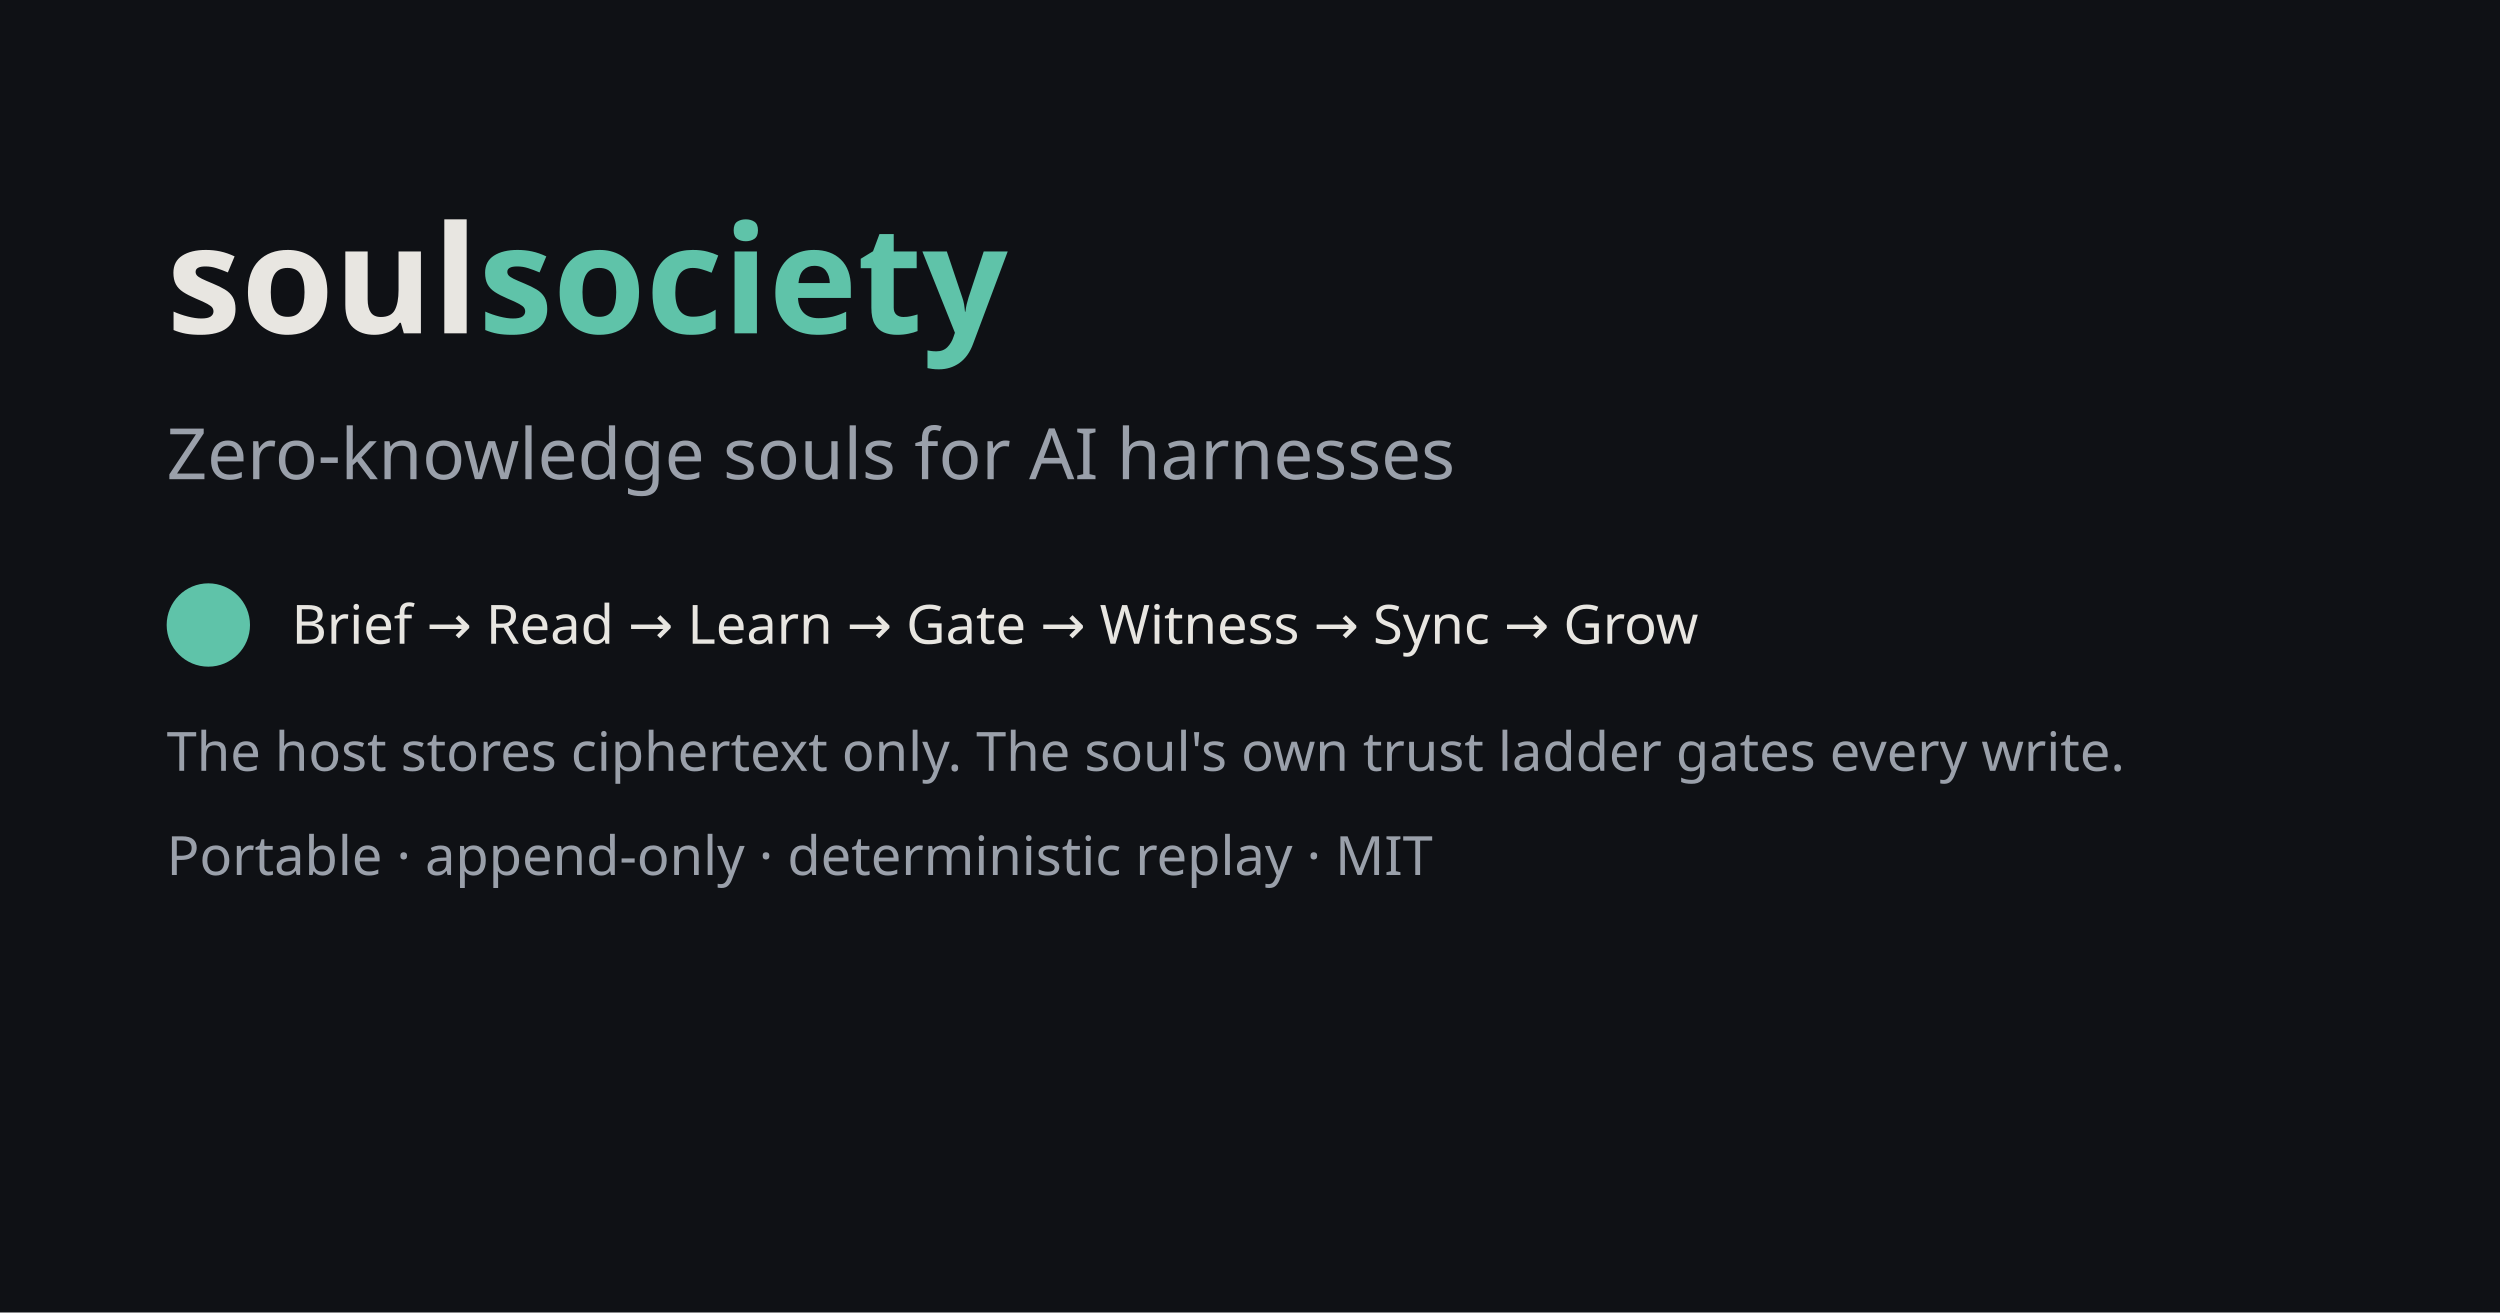
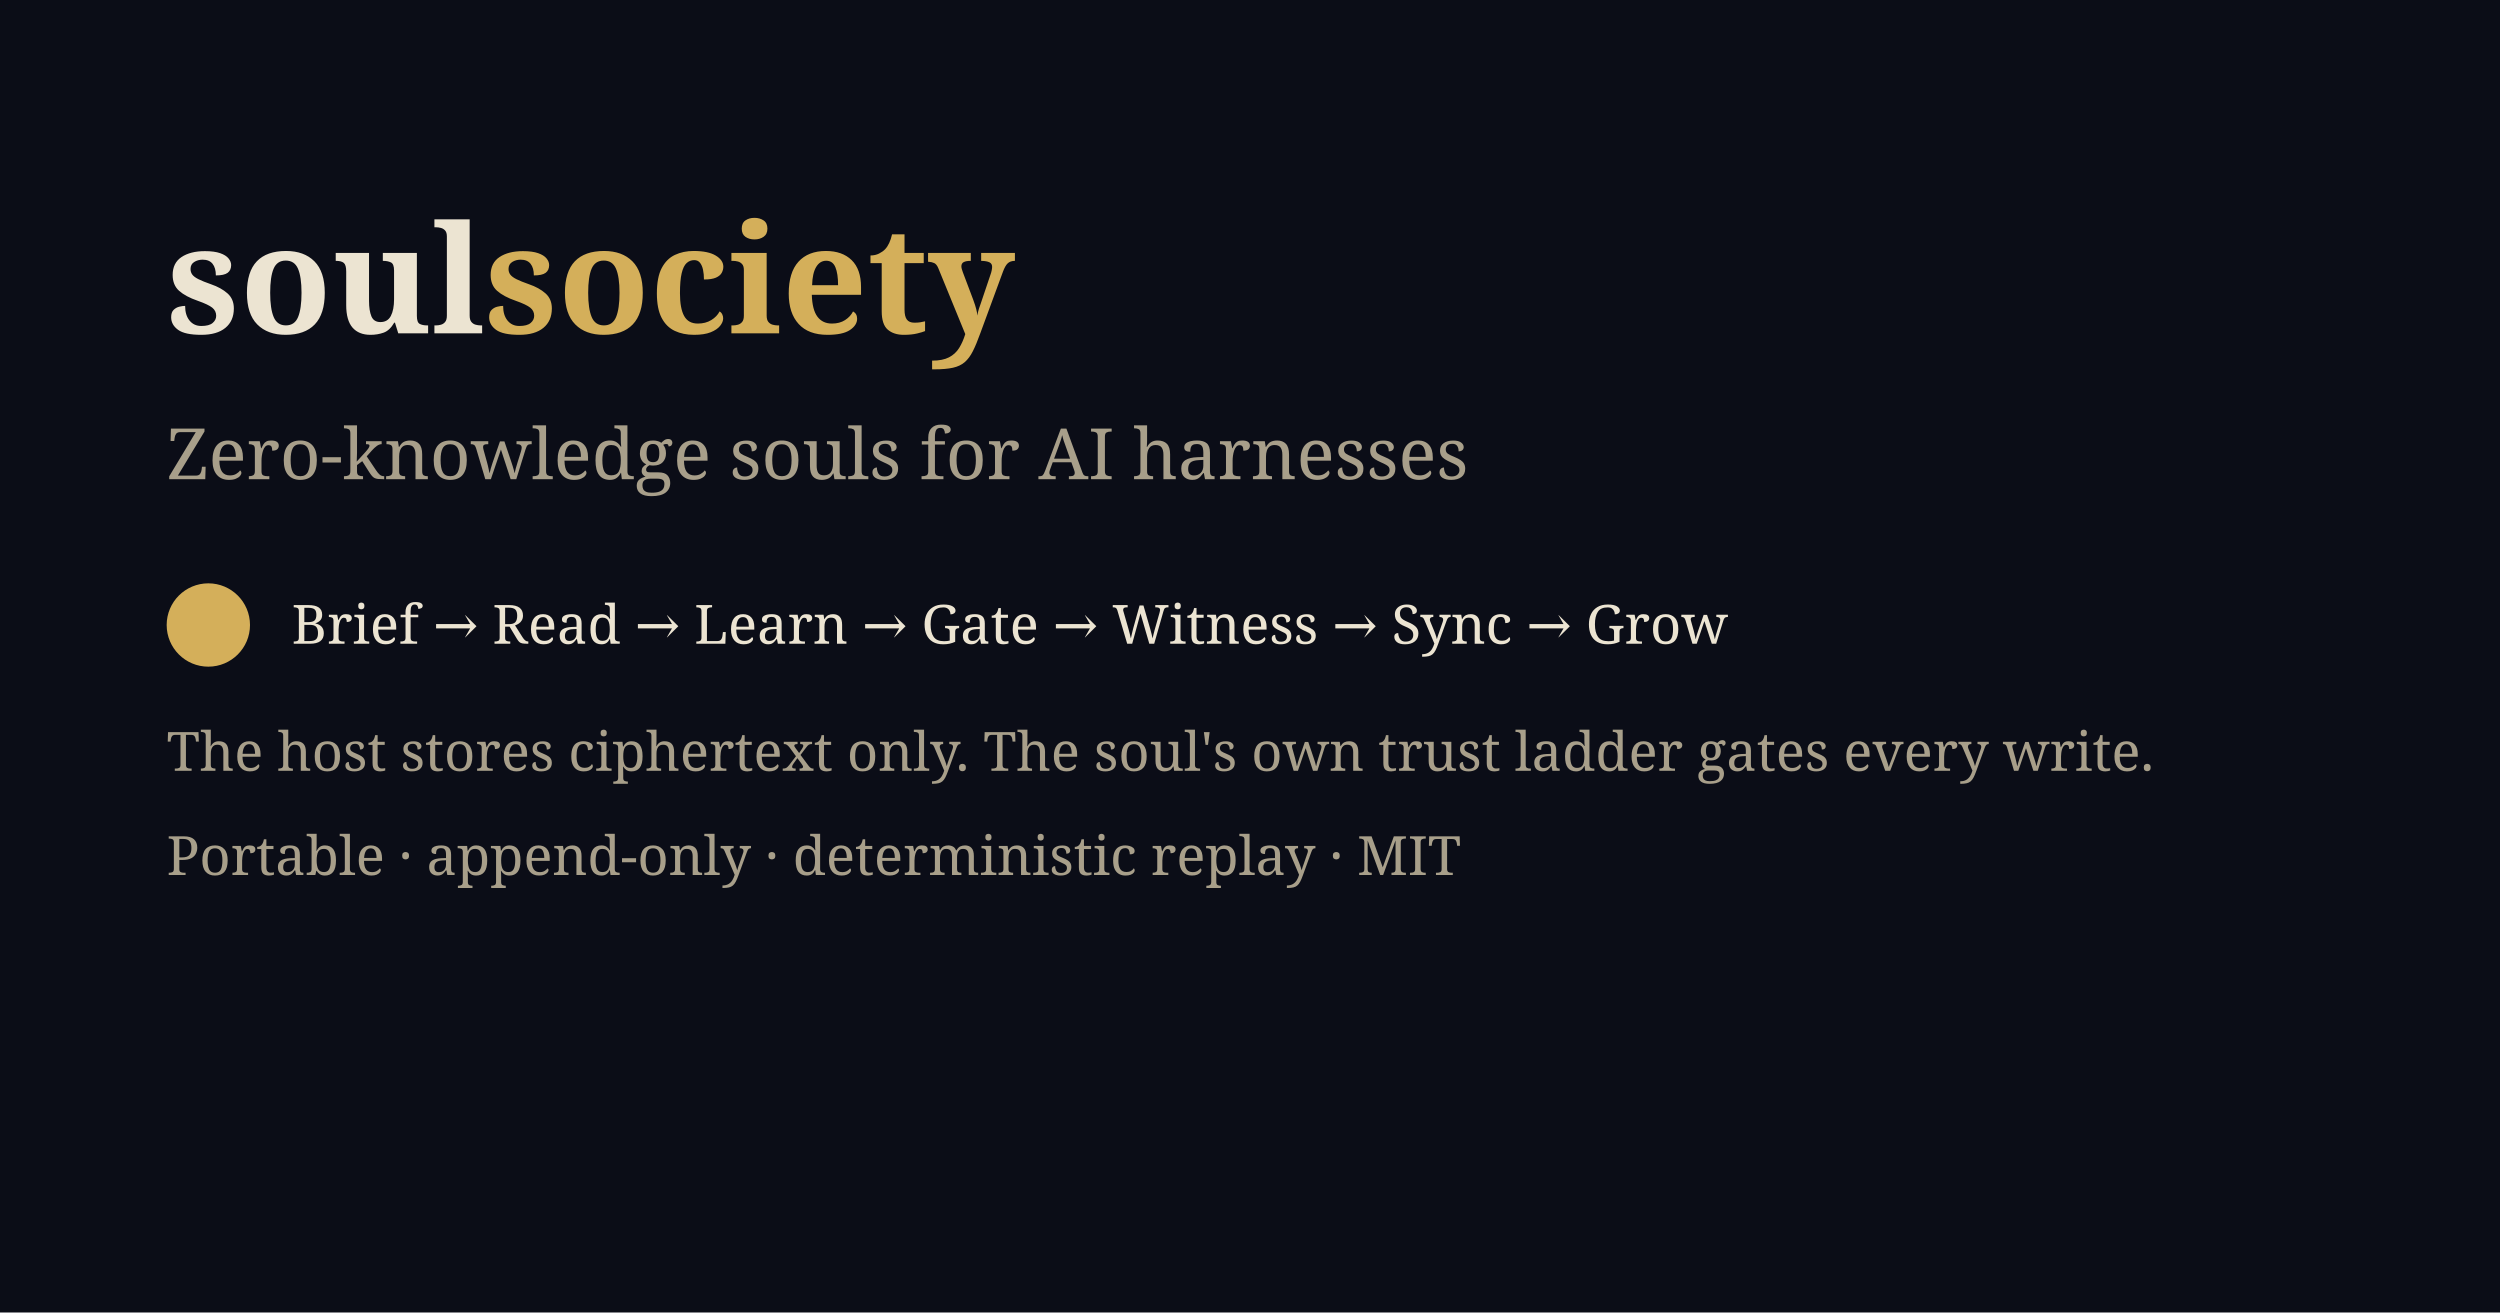
<svg xmlns="http://www.w3.org/2000/svg" viewBox="0 0 1200 630" width="1200" height="630">
-   <rect width="1200" height="630" fill="#0f1115" />
-   <text x="80" y="160" font-family="system-ui, sans-serif" font-size="72" font-weight="700" fill="#e8e6e1">soul<tspan fill="#5fc3a9">society</tspan>
+   <rect width="1200" height="630" fill="#0b0d17" />
+   <text x="80" y="160" font-family="Cinzel, Georgia, serif" font-size="72" font-weight="700" fill="#ece4d2">soul<tspan fill="#d4af5a">society</tspan>
  </text>
-   <text x="80" y="230" font-family="system-ui, sans-serif" font-size="34" fill="#9aa0aa">Zero-knowledge souls for AI harnesses</text>
-   <g transform="translate(80 300)" font-family="system-ui, sans-serif" font-size="26" fill="#e8e6e1">
+   <text x="80" y="230" font-family="Cinzel, Georgia, serif" font-size="34" fill="#a89f8a">Zero-knowledge souls for AI harnesses</text>
+   <g transform="translate(80 300)" font-family="Cinzel, Georgia, serif" font-size="26" fill="#ece4d2">
    <g>
-       <circle cx="20" cy="0" r="20" fill="#5fc3a9" />
+       <circle cx="20" cy="0" r="20" fill="#d4af5a" />
      <text x="60" y="9">Brief → Read → Learn → Gate → Witness → Sync → Grow</text>
    </g>
-     <text x="0" y="70" fill="#9aa0aa">The host stores ciphertext only. The soul's own trust ladder gates every write.</text>
-     <text x="0" y="120" fill="#9aa0aa">Portable · append-only · deterministic replay · MIT</text>
+     <text x="0" y="70" fill="#a89f8a">The host stores ciphertext only. The soul's own trust ladder gates every write.</text>
+     <text x="0" y="120" fill="#a89f8a">Portable · append-only · deterministic replay · MIT</text>
  </g>
</svg>
